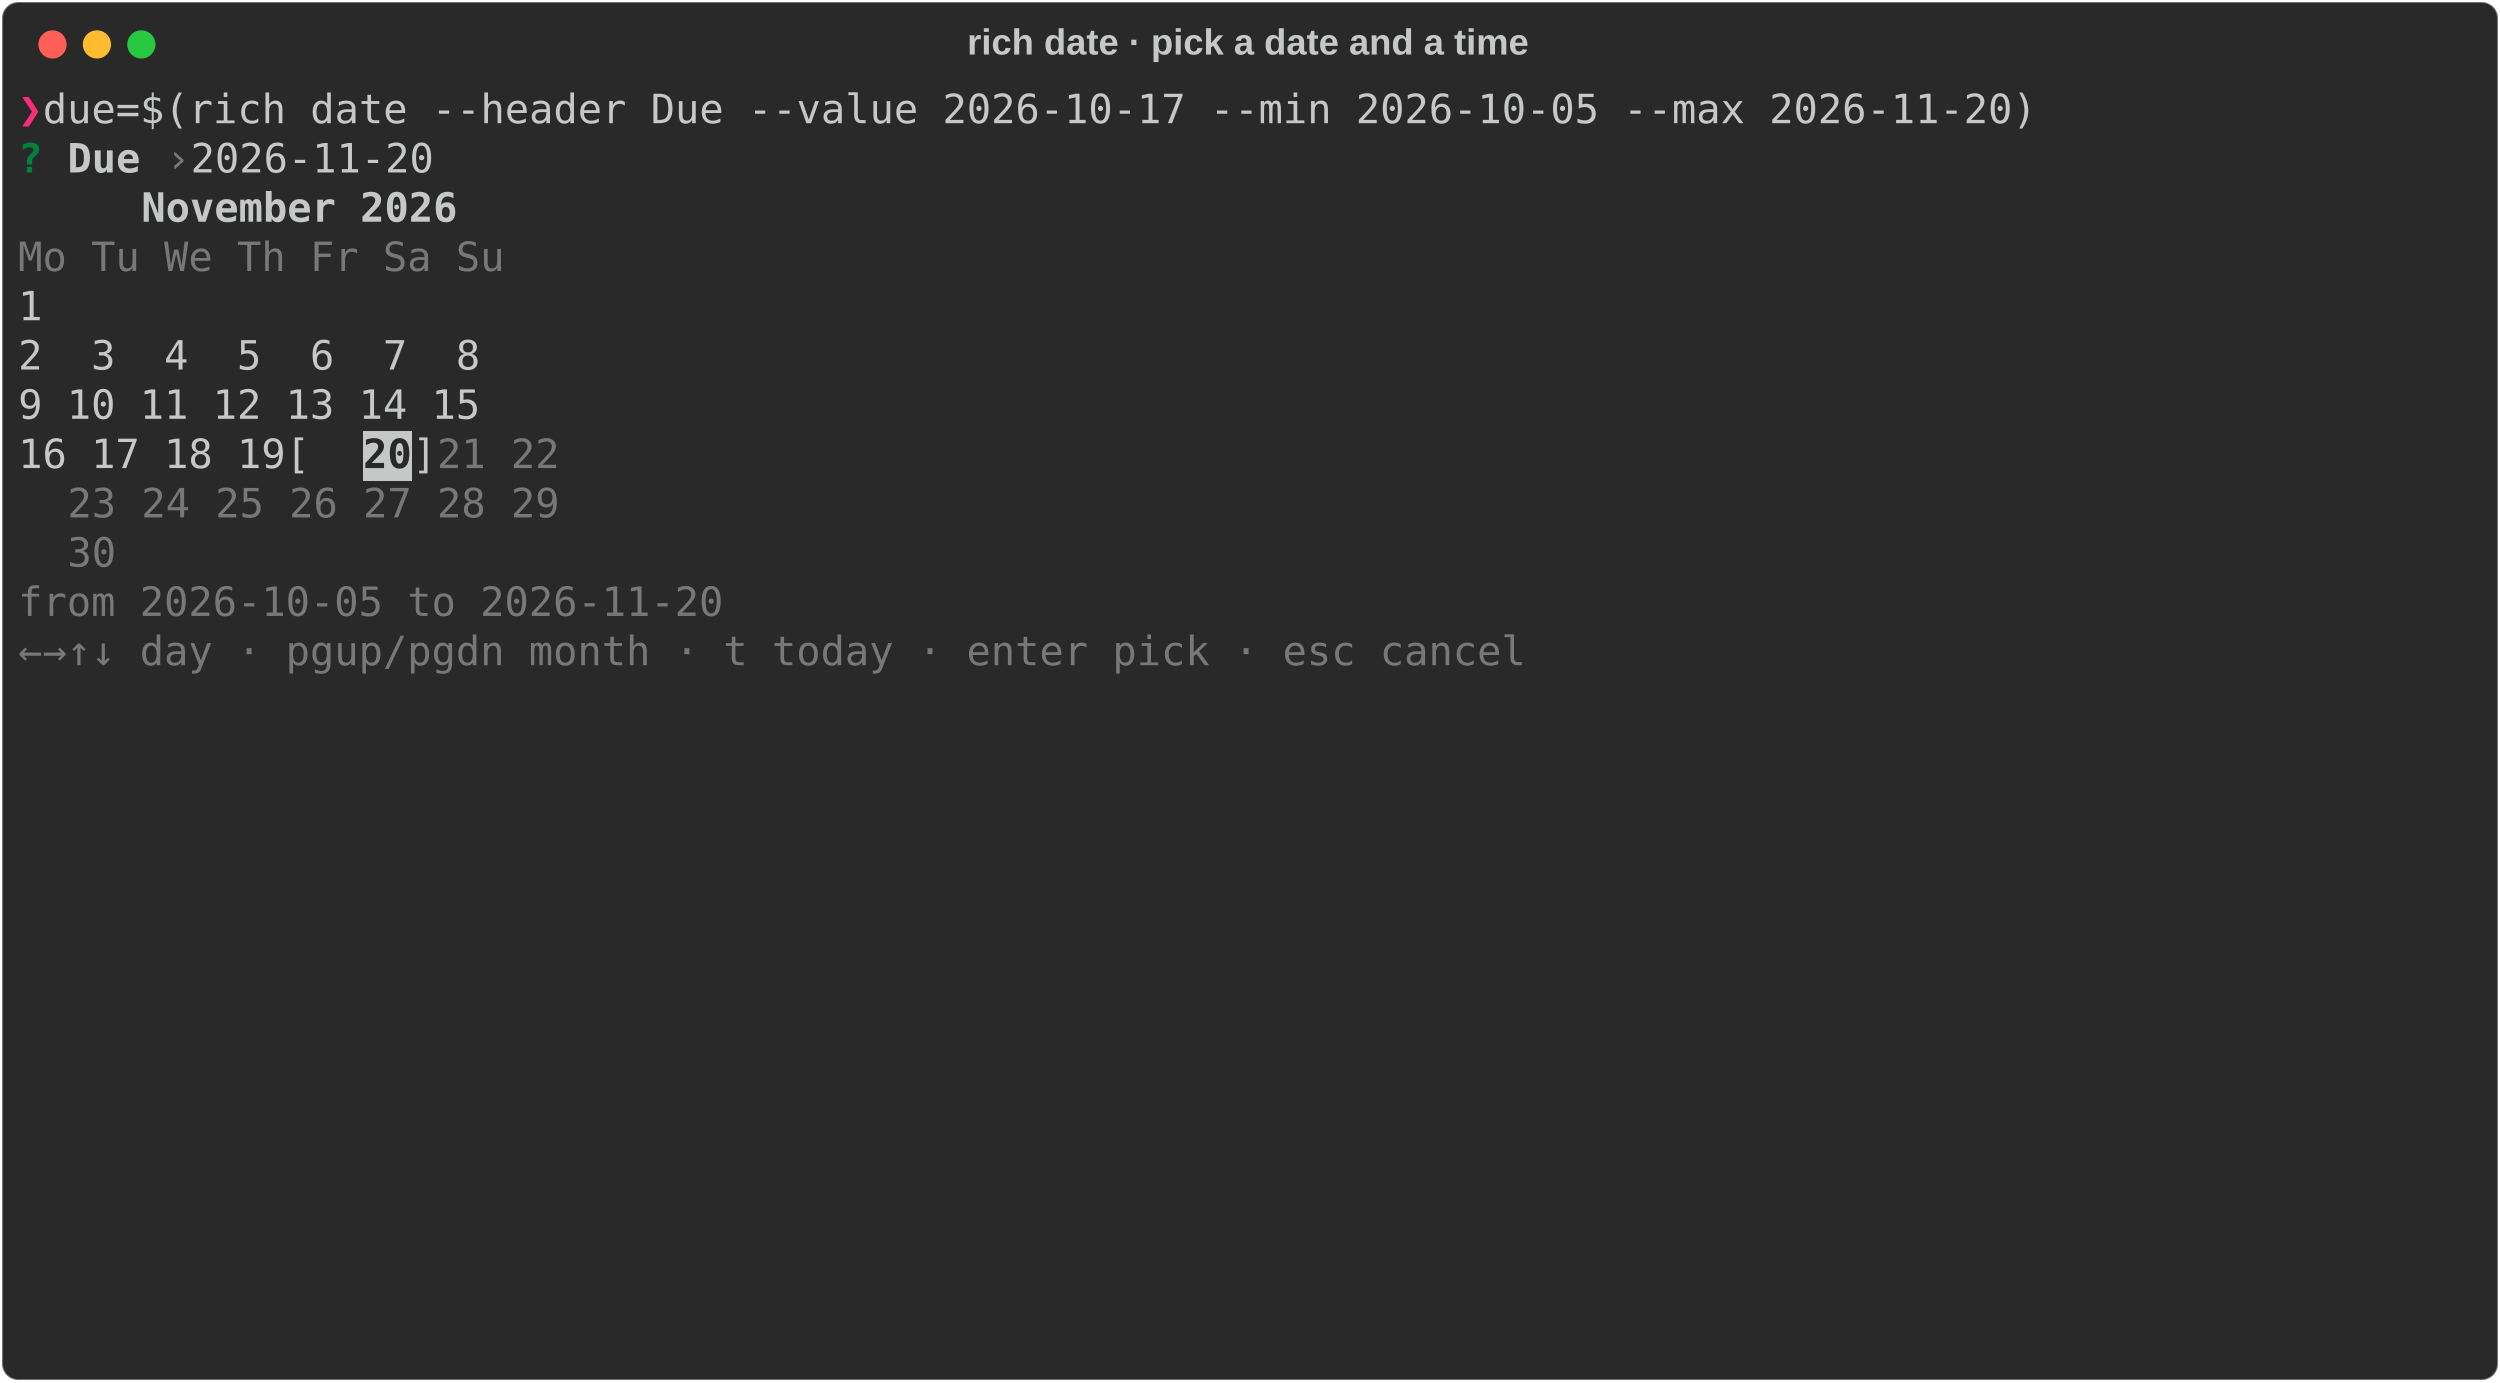
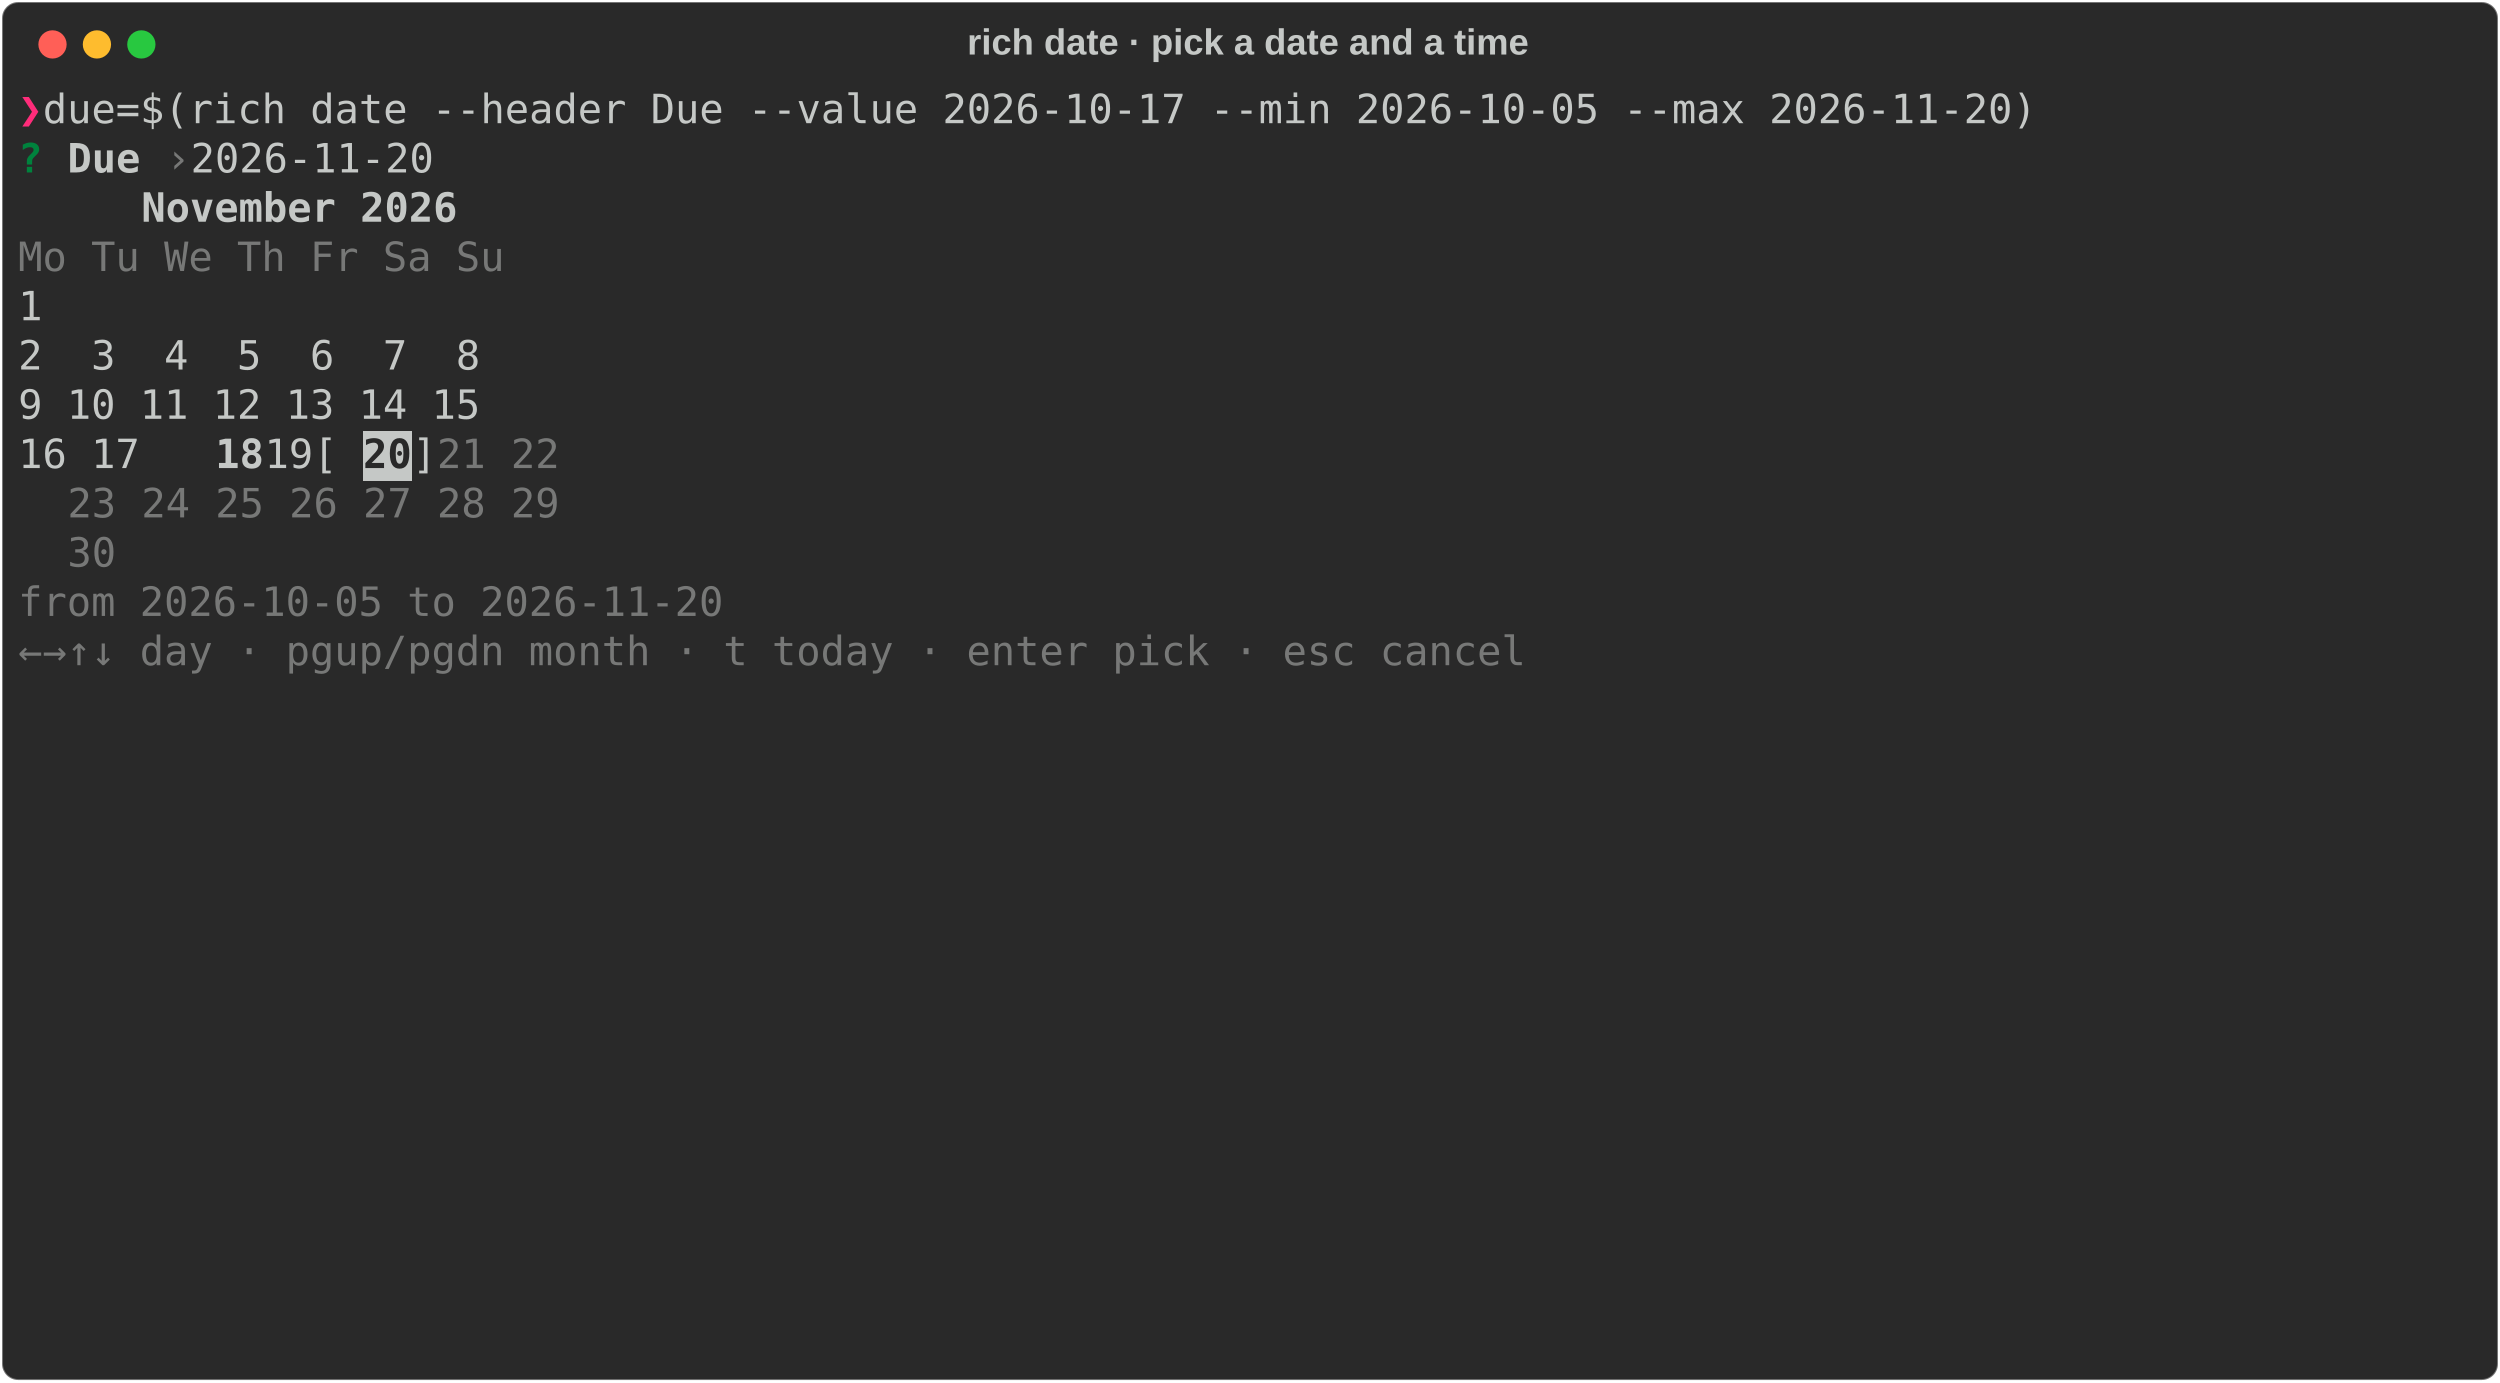
<svg xmlns="http://www.w3.org/2000/svg" class="rich-terminal" viewBox="0 0 1238 684.4">
  <style>

    @font-face {
        font-family: "Fira Code";
        src: local("FiraCode-Regular"),
                url("https://cdnjs.cloudflare.com/ajax/libs/firacode/6.2.0/woff2/FiraCode-Regular.woff2") format("woff2"),
                url("https://cdnjs.cloudflare.com/ajax/libs/firacode/6.2.0/woff/FiraCode-Regular.woff") format("woff");
        font-style: normal;
        font-weight: 400;
    }
    @font-face {
        font-family: "Fira Code";
        src: local("FiraCode-Bold"),
                url("https://cdnjs.cloudflare.com/ajax/libs/firacode/6.2.0/woff2/FiraCode-Bold.woff2") format("woff2"),
                url("https://cdnjs.cloudflare.com/ajax/libs/firacode/6.2.0/woff/FiraCode-Bold.woff") format("woff");
        font-style: bold;
        font-weight: 700;
    }

    .rich-record-matrix {
        font-family: Fira Code, monospace;
        font-size: 20px;
        line-height: 24.4px;
        font-variant-east-asian: full-width;
    }

    .rich-record-title {
        font-size: 18px;
        font-weight: bold;
        font-family: arial;
    }

    .rich-record-r1 { fill: #ff2c7a;font-weight: bold }
.rich-record-r2 { fill: #c5c8c6 }
.rich-record-r3 { fill: #00823d;font-weight: bold }
.rich-record-r4 { fill: #c5c8c6;font-weight: bold }
.rich-record-r5 { fill: #777877 }
.rich-record-r6 { fill: #292929;font-weight: bold }
    </style>
  <defs>
    <clipPath id="rich-record-clip-terminal">
      <rect x="0" y="0" width="1219.0" height="633.4" />
    </clipPath>
    <clipPath id="rich-record-line-0">
      <rect x="0" y="1.5" width="1220" height="24.65" />
    </clipPath>
    <clipPath id="rich-record-line-1">
      <rect x="0" y="25.9" width="1220" height="24.65" />
    </clipPath>
    <clipPath id="rich-record-line-2">
      <rect x="0" y="50.3" width="1220" height="24.65" />
    </clipPath>
    <clipPath id="rich-record-line-3">
      <rect x="0" y="74.7" width="1220" height="24.65" />
    </clipPath>
    <clipPath id="rich-record-line-4">
      <rect x="0" y="99.1" width="1220" height="24.65" />
    </clipPath>
    <clipPath id="rich-record-line-5">
      <rect x="0" y="123.5" width="1220" height="24.65" />
    </clipPath>
    <clipPath id="rich-record-line-6">
      <rect x="0" y="147.9" width="1220" height="24.65" />
    </clipPath>
    <clipPath id="rich-record-line-7">
      <rect x="0" y="172.3" width="1220" height="24.65" />
    </clipPath>
    <clipPath id="rich-record-line-8">
      <rect x="0" y="196.7" width="1220" height="24.65" />
    </clipPath>
    <clipPath id="rich-record-line-9">
      <rect x="0" y="221.1" width="1220" height="24.65" />
    </clipPath>
    <clipPath id="rich-record-line-10">
      <rect x="0" y="245.5" width="1220" height="24.65" />
    </clipPath>
    <clipPath id="rich-record-line-11">
      <rect x="0" y="269.9" width="1220" height="24.65" />
    </clipPath>
    <clipPath id="rich-record-line-12">
      <rect x="0" y="294.3" width="1220" height="24.65" />
    </clipPath>
    <clipPath id="rich-record-line-13">
      <rect x="0" y="318.7" width="1220" height="24.65" />
    </clipPath>
    <clipPath id="rich-record-line-14">
      <rect x="0" y="343.1" width="1220" height="24.65" />
    </clipPath>
    <clipPath id="rich-record-line-15">
      <rect x="0" y="367.5" width="1220" height="24.65" />
    </clipPath>
    <clipPath id="rich-record-line-16">
      <rect x="0" y="391.9" width="1220" height="24.65" />
    </clipPath>
    <clipPath id="rich-record-line-17">
      <rect x="0" y="416.3" width="1220" height="24.65" />
    </clipPath>
    <clipPath id="rich-record-line-18">
      <rect x="0" y="440.7" width="1220" height="24.65" />
    </clipPath>
    <clipPath id="rich-record-line-19">
      <rect x="0" y="465.1" width="1220" height="24.65" />
    </clipPath>
    <clipPath id="rich-record-line-20">
      <rect x="0" y="489.5" width="1220" height="24.65" />
    </clipPath>
    <clipPath id="rich-record-line-21">
      <rect x="0" y="513.9" width="1220" height="24.65" />
    </clipPath>
    <clipPath id="rich-record-line-22">
      <rect x="0" y="538.3" width="1220" height="24.65" />
    </clipPath>
    <clipPath id="rich-record-line-23">
      <rect x="0" y="562.7" width="1220" height="24.65" />
    </clipPath>
    <clipPath id="rich-record-line-24">
      <rect x="0" y="587.1" width="1220" height="24.65" />
    </clipPath>
  </defs>
  <rect fill="#292929" stroke="rgba(255,255,255,0.35)" stroke-width="1" x="1" y="1" width="1236" height="682.4" rx="8" />
  <text class="rich-record-title" fill="#c5c8c6" text-anchor="middle" x="618" y="27">rich date · pick a date and a time</text>
  <g transform="translate(26,22)">
    <circle cx="0" cy="0" r="7" fill="#ff5f57" />
    <circle cx="22" cy="0" r="7" fill="#febc2e" />
    <circle cx="44" cy="0" r="7" fill="#28c840" />
  </g>
  <g transform="translate(9, 41)" clip-path="url(#rich-record-clip-terminal)">
    <rect fill="#c5c8c6" x="170.8" y="172.3" width="24.4" height="24.65" shape-rendering="crispEdges" />
    <g class="rich-record-matrix">
      <text class="rich-record-r1" x="0" y="20" textLength="12.2" clip-path="url(#rich-record-line-0)">❯</text>
      <text class="rich-record-r2" x="12.2" y="20" textLength="1207.8" clip-path="url(#rich-record-line-0)"> due=$(rich date --header Due --value 2026-10-17 --min 2026-10-05 --max 2026-11-20)                </text>
      <text class="rich-record-r2" x="1220" y="20" textLength="12.2" clip-path="url(#rich-record-line-0)">
</text>
      <text class="rich-record-r3" x="0" y="44.4" textLength="12.2" clip-path="url(#rich-record-line-1)">?</text>
      <text class="rich-record-r4" x="24.4" y="44.4" textLength="36.6" clip-path="url(#rich-record-line-1)">Due</text>
      <text class="rich-record-r5" x="73.2" y="44.4" textLength="12.2" clip-path="url(#rich-record-line-1)">›</text>
      <text class="rich-record-r2" x="85.4" y="44.4" textLength="1134.6" clip-path="url(#rich-record-line-1)"> 2026-11-20                                                                                  </text>
      <text class="rich-record-r2" x="1220" y="44.4" textLength="12.2" clip-path="url(#rich-record-line-1)">
</text>
      <text class="rich-record-r4" x="61" y="68.8" textLength="158.6" clip-path="url(#rich-record-line-2)">November 2026</text>
      <text class="rich-record-r2" x="1220" y="68.8" textLength="12.2" clip-path="url(#rich-record-line-2)">
</text>
      <text class="rich-record-r5" x="0" y="93.2" textLength="268.4" clip-path="url(#rich-record-line-3)">  Mo Tu We Th Fr Sa Su</text>
      <text class="rich-record-r2" x="1220" y="93.2" textLength="12.2" clip-path="url(#rich-record-line-3)">
</text>
      <text class="rich-record-r2" x="0" y="117.6" textLength="1220" clip-path="url(#rich-record-line-4)">                     1                                                                              </text>
      <text class="rich-record-r2" x="1220" y="117.6" textLength="12.2" clip-path="url(#rich-record-line-4)">
</text>
      <text class="rich-record-r2" x="0" y="142" textLength="1220" clip-path="url(#rich-record-line-5)">   2  3  4  5  6  7  8                                                                              </text>
      <text class="rich-record-r2" x="1220" y="142" textLength="12.2" clip-path="url(#rich-record-line-5)">
</text>
      <text class="rich-record-r2" x="0" y="166.4" textLength="1220" clip-path="url(#rich-record-line-6)">   9 10 11 12 13 14 15                                                                              </text>
      <text class="rich-record-r2" x="1220" y="166.4" textLength="12.2" clip-path="url(#rich-record-line-6)">
</text>
-       <text class="rich-record-r2" x="0" y="190.8" textLength="170.8" clip-path="url(#rich-record-line-7)">  16 17 18 19[</text>
+       <text class="rich-record-r2" x="0" y="190.8" textLength="97.6" clip-path="url(#rich-record-line-7)">  16 17 </text>
+       <text class="rich-record-r4" x="97.6" y="190.8" textLength="24.4" clip-path="url(#rich-record-line-7)">18</text>
+       <text class="rich-record-r2" x="122" y="190.8" textLength="48.8" clip-path="url(#rich-record-line-7)"> 19[</text>
      <text class="rich-record-r6" x="170.8" y="190.8" textLength="24.4" clip-path="url(#rich-record-line-7)">20</text>
      <text class="rich-record-r2" x="195.2" y="190.8" textLength="12.2" clip-path="url(#rich-record-line-7)">]</text>
      <text class="rich-record-r5" x="207.4" y="190.8" textLength="24.4" clip-path="url(#rich-record-line-7)">21</text>
      <text class="rich-record-r5" x="244" y="190.8" textLength="24.4" clip-path="url(#rich-record-line-7)">22</text>
      <text class="rich-record-r2" x="1220" y="190.8" textLength="12.2" clip-path="url(#rich-record-line-7)">
</text>
      <text class="rich-record-r5" x="24.4" y="215.2" textLength="24.4" clip-path="url(#rich-record-line-8)">23</text>
      <text class="rich-record-r5" x="61" y="215.2" textLength="24.4" clip-path="url(#rich-record-line-8)">24</text>
      <text class="rich-record-r5" x="97.6" y="215.2" textLength="24.4" clip-path="url(#rich-record-line-8)">25</text>
      <text class="rich-record-r5" x="134.2" y="215.2" textLength="24.4" clip-path="url(#rich-record-line-8)">26</text>
      <text class="rich-record-r5" x="170.8" y="215.2" textLength="24.4" clip-path="url(#rich-record-line-8)">27</text>
      <text class="rich-record-r5" x="207.4" y="215.2" textLength="24.4" clip-path="url(#rich-record-line-8)">28</text>
      <text class="rich-record-r5" x="244" y="215.2" textLength="24.4" clip-path="url(#rich-record-line-8)">29</text>
      <text class="rich-record-r2" x="1220" y="215.2" textLength="12.2" clip-path="url(#rich-record-line-8)">
</text>
      <text class="rich-record-r5" x="24.4" y="239.6" textLength="24.4" clip-path="url(#rich-record-line-9)">30</text>
      <text class="rich-record-r2" x="1220" y="239.6" textLength="12.2" clip-path="url(#rich-record-line-9)">
</text>
      <text class="rich-record-r5" x="0" y="264" textLength="378.2" clip-path="url(#rich-record-line-10)">  from 2026-10-05 to 2026-11-20</text>
      <text class="rich-record-r2" x="1220" y="264" textLength="12.2" clip-path="url(#rich-record-line-10)">
</text>
      <text class="rich-record-r5" x="0" y="288.4" textLength="780.8" clip-path="url(#rich-record-line-11)">  ←→↑↓ day · pgup/pgdn month · t today · enter pick · esc cancel</text>
      <text class="rich-record-r2" x="1220" y="288.4" textLength="12.2" clip-path="url(#rich-record-line-11)">
</text>
      <text class="rich-record-r2" x="1220" y="312.8" textLength="12.2" clip-path="url(#rich-record-line-12)">
</text>
      <text class="rich-record-r2" x="1220" y="337.2" textLength="12.2" clip-path="url(#rich-record-line-13)">
</text>
      <text class="rich-record-r2" x="1220" y="361.6" textLength="12.2" clip-path="url(#rich-record-line-14)">
</text>
      <text class="rich-record-r2" x="1220" y="386" textLength="12.2" clip-path="url(#rich-record-line-15)">
</text>
      <text class="rich-record-r2" x="1220" y="410.4" textLength="12.2" clip-path="url(#rich-record-line-16)">
</text>
      <text class="rich-record-r2" x="1220" y="434.8" textLength="12.2" clip-path="url(#rich-record-line-17)">
</text>
      <text class="rich-record-r2" x="1220" y="459.2" textLength="12.2" clip-path="url(#rich-record-line-18)">
</text>
      <text class="rich-record-r2" x="1220" y="483.6" textLength="12.2" clip-path="url(#rich-record-line-19)">
</text>
      <text class="rich-record-r2" x="1220" y="508" textLength="12.2" clip-path="url(#rich-record-line-20)">
</text>
      <text class="rich-record-r2" x="1220" y="532.4" textLength="12.2" clip-path="url(#rich-record-line-21)">
</text>
      <text class="rich-record-r2" x="1220" y="556.8" textLength="12.2" clip-path="url(#rich-record-line-22)">
</text>
      <text class="rich-record-r2" x="1220" y="581.2" textLength="12.2" clip-path="url(#rich-record-line-23)">
</text>
      <text class="rich-record-r2" x="1220" y="605.6" textLength="12.2" clip-path="url(#rich-record-line-24)">
</text>
    </g>
  </g>
</svg>
